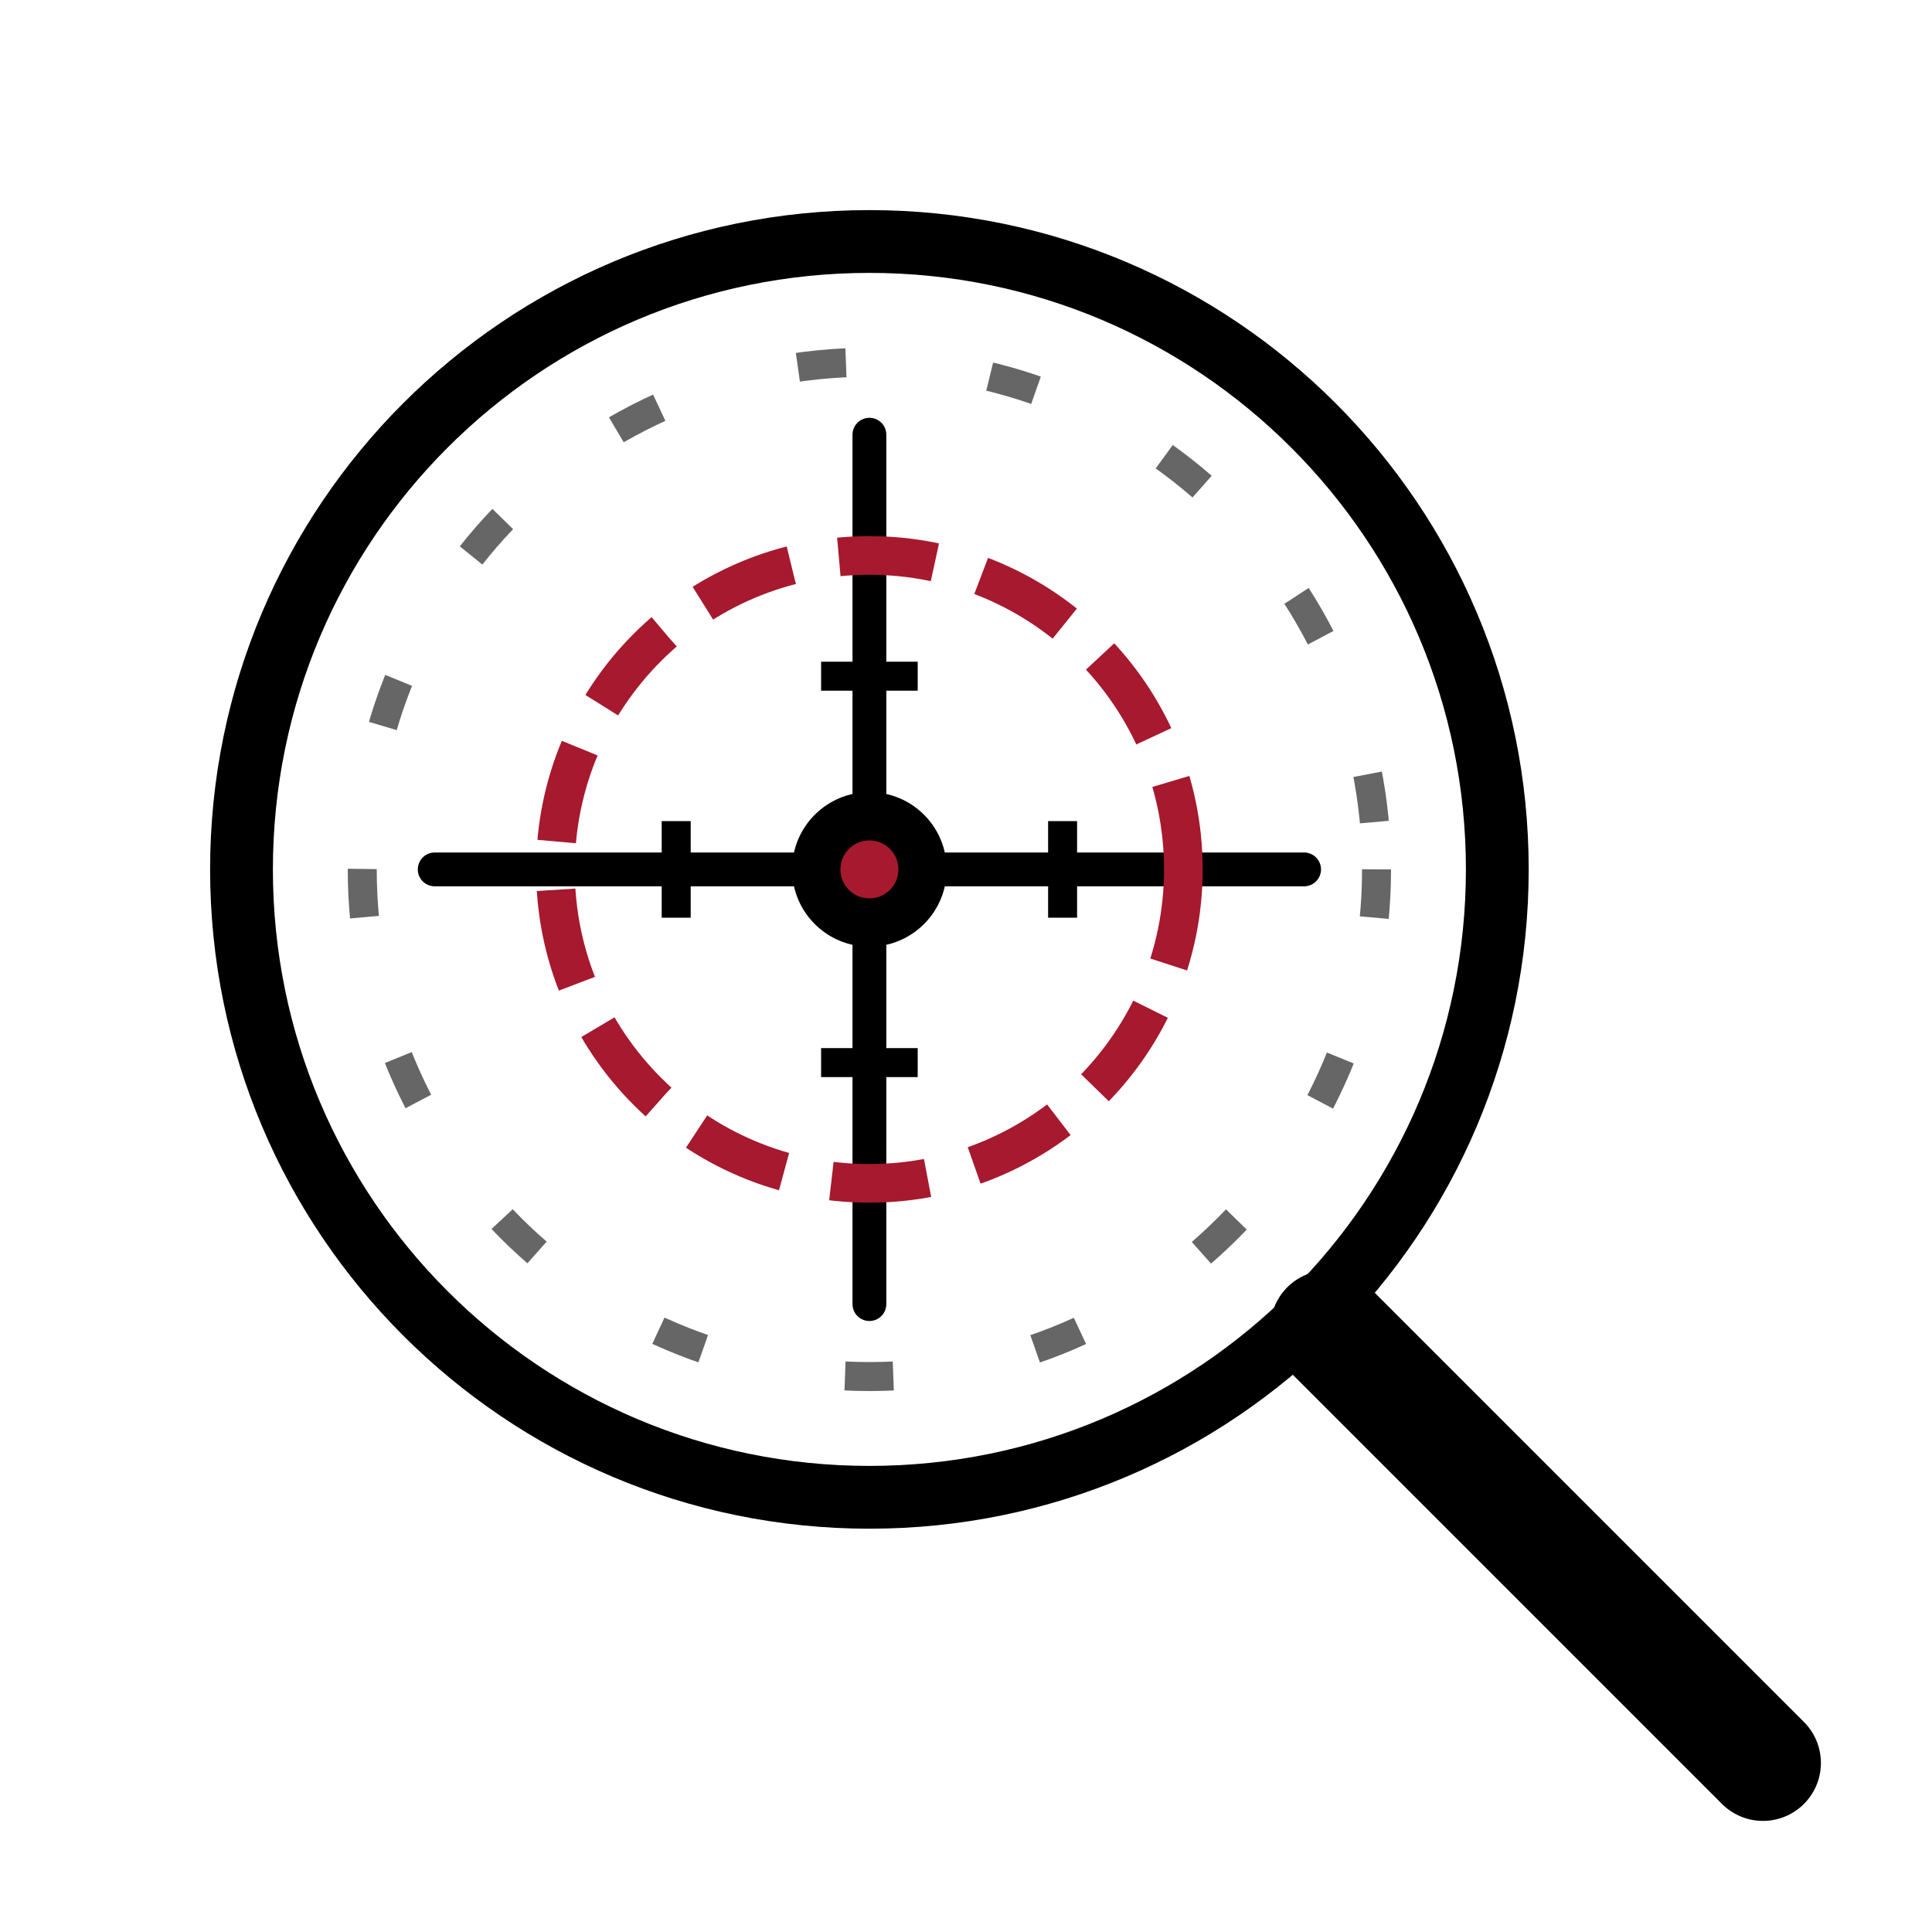
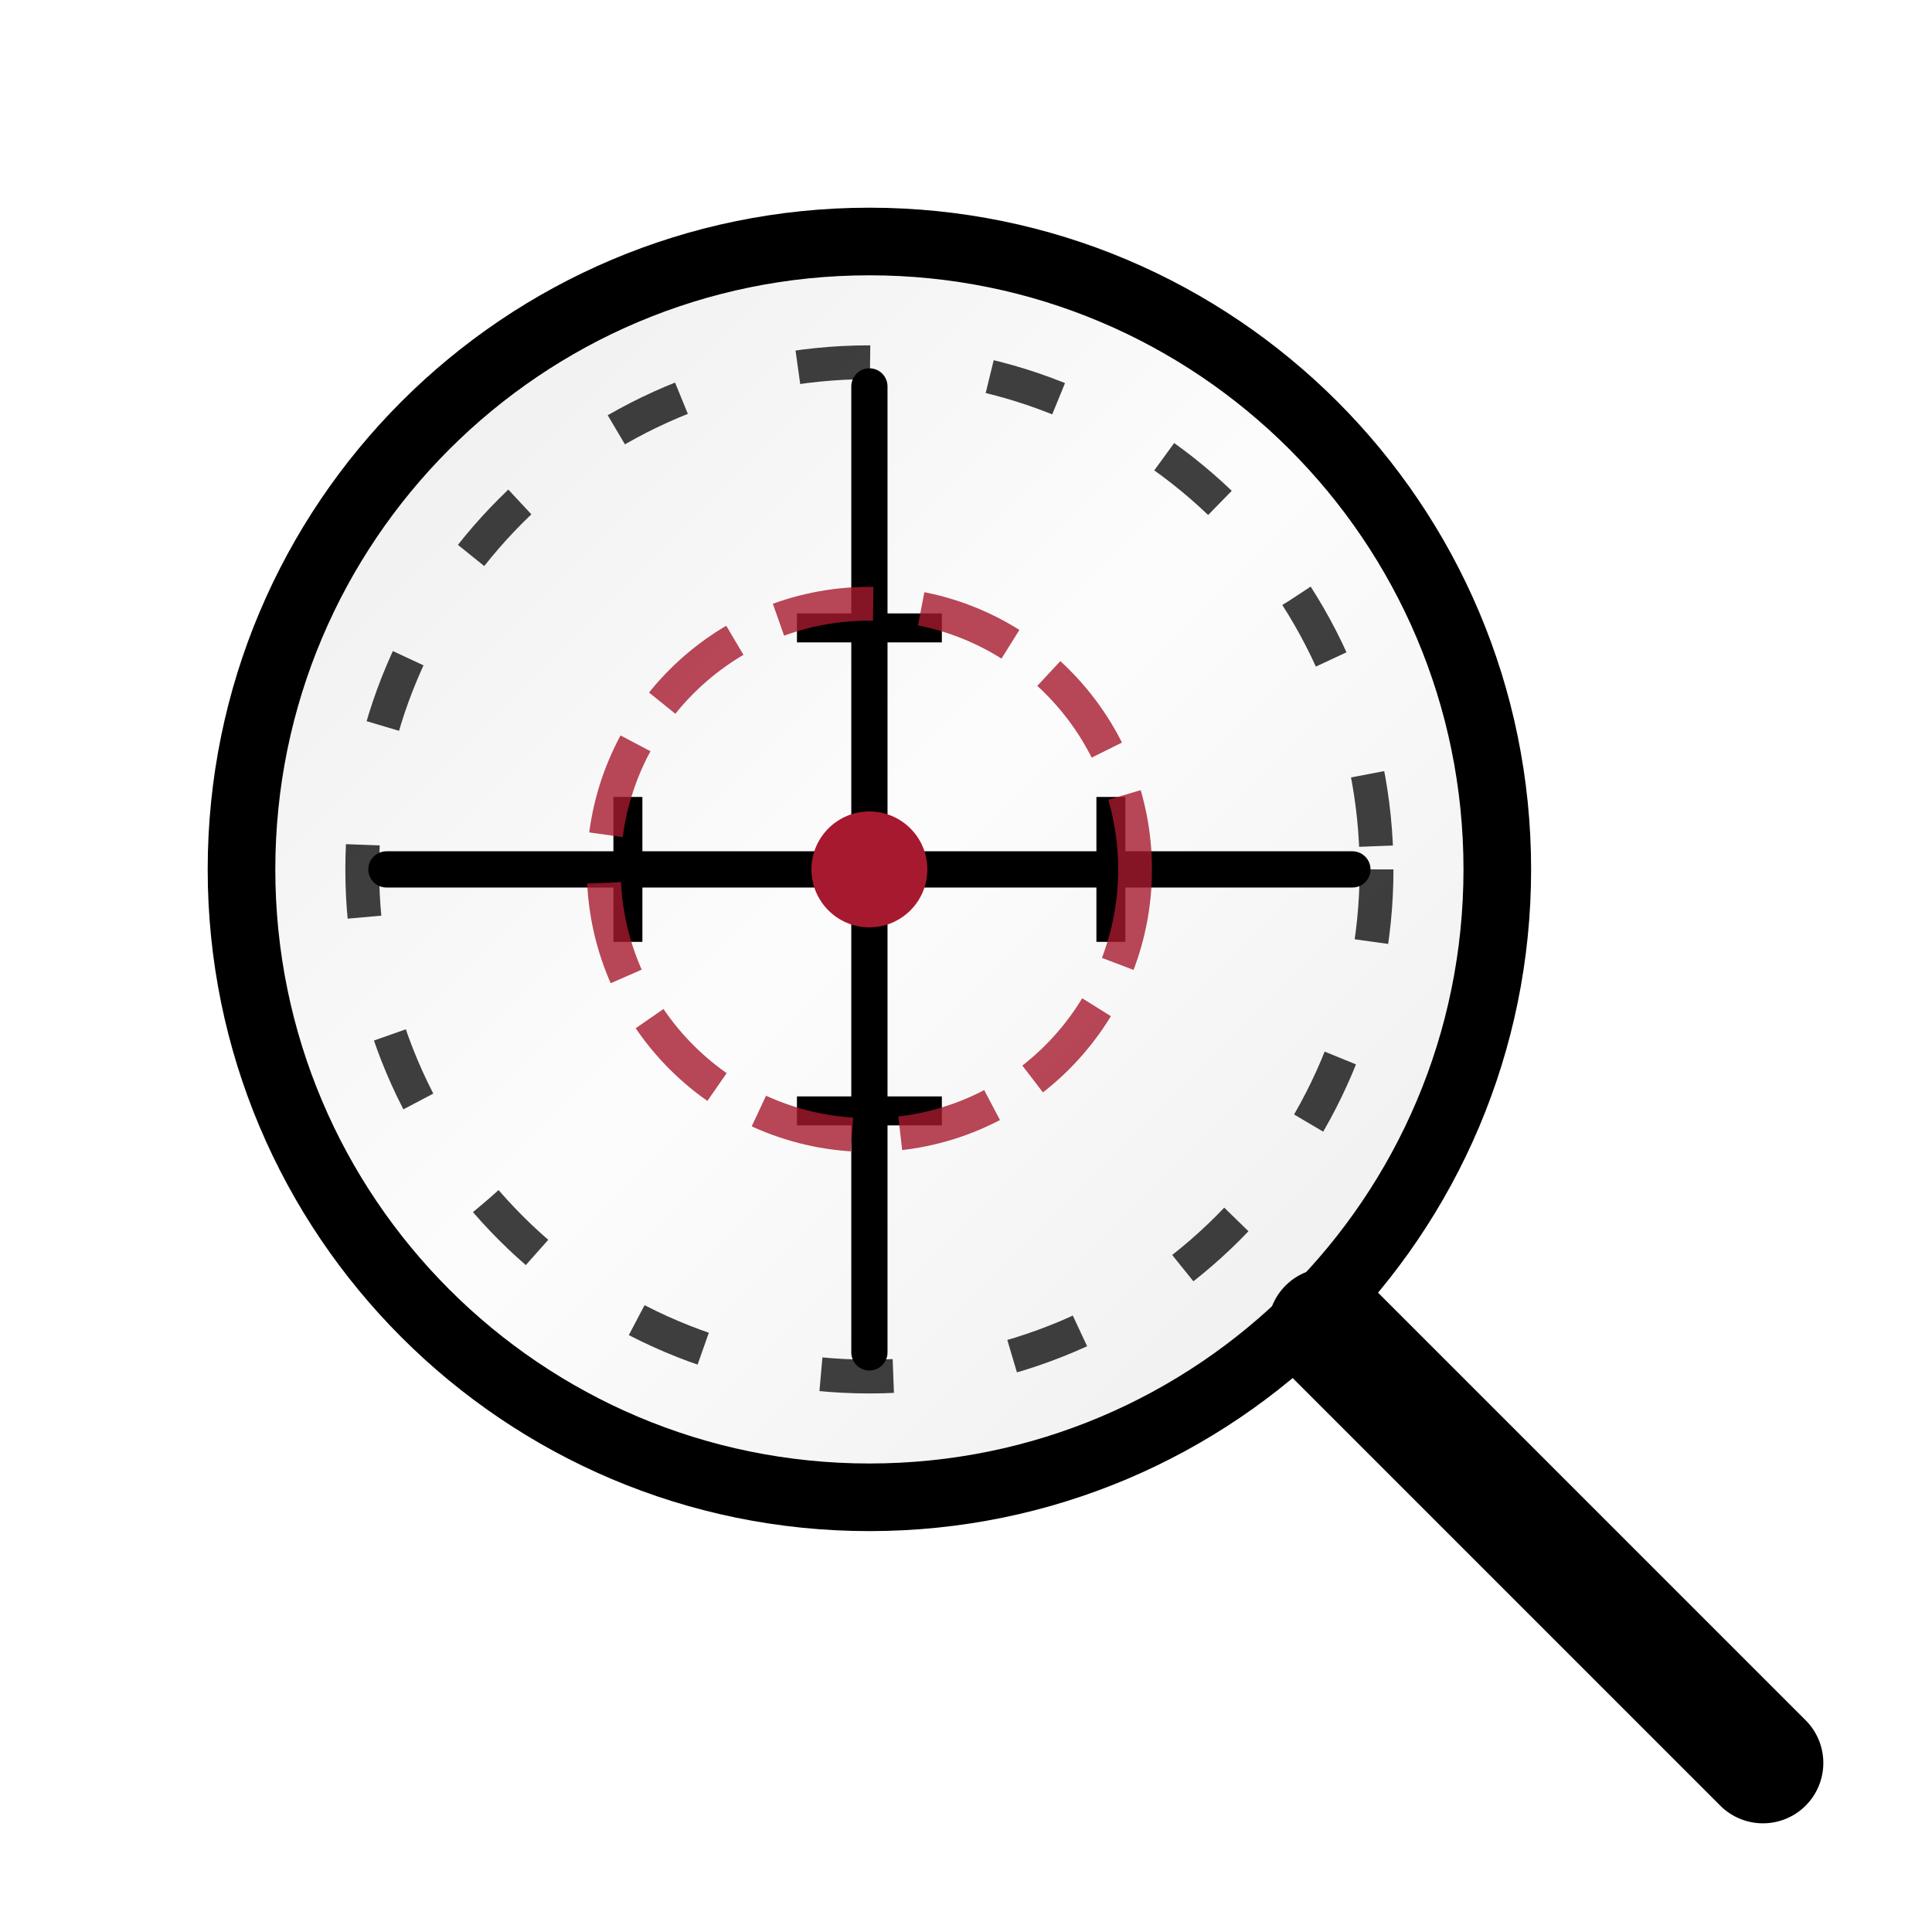
- <svg xmlns="http://www.w3.org/2000/svg" id="search-lens-svg" viewBox="0 0 80 80" width="80" height="80" fill="none" stroke="currentColor" stroke-width="2" role="img" aria-label="Scientific search lens and reticle calibration emblem">
-   <circle id="outer-rim" cx="36" cy="36" r="26" stroke-width="2.6" />
-   <line id="lens-handle" x1="55" y1="55" x2="73" y2="73" stroke-width="4.8" stroke-linecap="round" />
-   <g transform-origin="36 36">
-     <circle cx="36" cy="36" r="21" stroke="currentColor" stroke-width="1.2" stroke-dasharray="2 6" stroke-opacity="0.6" />
-     <animateTransform attributeName="transform" type="rotate" values="0 36 36; 60 36 36; 0 36 36; -60 36 36; 0 36 36" dur="9s" repeatCount="indefinite" calcMode="spline" keySplines="0.4 0 0.2 1; 0.4 0 0.2 1; 0.4 0 0.2 1; 0.4 0 0.2 1" />
+ <svg xmlns="http://www.w3.org/2000/svg" id="search-lens-svg" viewBox="0 0 80 80" width="80" height="80" fill="none" role="img" aria-label="Scientific search lens and reticle calibration emblem">
+   <defs>
+     <linearGradient id="lens-glass-grad" x1="16" y1="16" x2="56" y2="56" gradientUnits="userSpaceOnUse">
+       <stop offset="0%" stop-color="currentColor" stop-opacity="0.06" />
+       <stop offset="50%" stop-color="currentColor" stop-opacity="0.01" />
+       <stop offset="100%" stop-color="currentColor" stop-opacity="0.06" />
+     </linearGradient>
+   </defs>
+   <style>
+     @media (prefers-reduced-motion: reduce) {
+       animate, animateTransform { animation: none !important; }
+     }
+   </style>
+   <circle cx="36" cy="36" r="26" fill="url(#lens-glass-grad)" />
+   <circle id="outer-rim" cx="36" cy="36" r="26" stroke="currentColor" stroke-width="2.8" />
+   <line id="lens-handle" x1="55" y1="55" x2="73" y2="73" stroke="currentColor" stroke-width="5.0" stroke-linecap="round" />
+   <g>
+     <circle cx="36" cy="36" r="21" stroke="currentColor" stroke-width="1.4" stroke-dasharray="3 5" stroke-opacity="0.75" />
+     <animateTransform attributeName="transform" type="rotate" from="0 36 36" to="360 36 36" dur="4.0s" repeatCount="indefinite" />
  </g>
-   <line id="reticle-h" x1="18" y1="36" x2="54" y2="36" stroke="currentColor" stroke-width="1.4" stroke-linecap="round" />
-   <line id="reticle-v" x1="36" y1="18" x2="36" y2="54" stroke="currentColor" stroke-width="1.4" stroke-linecap="round" />
-   <line x1="28" y1="34" x2="28" y2="38" stroke="currentColor" stroke-width="1.2" />
-   <line x1="44" y1="34" x2="44" y2="38" stroke="currentColor" stroke-width="1.2" />
-   <line x1="34" y1="28" x2="38" y2="28" stroke="currentColor" stroke-width="1.2" />
-   <line x1="34" y1="44" x2="38" y2="44" stroke="currentColor" stroke-width="1.2" />
-   <circle id="target-ring" cx="36" cy="36" r="13" stroke="#a6192e" stroke-width="1.6" stroke-dasharray="4 2">
-     <animate attributeName="r" values="15;10;15" dur="2.4s" repeatCount="indefinite" calcMode="spline" keySplines="0.4 0 0.2 1; 0.4 0 0.2 1" />
-     <animate attributeName="stroke-opacity" values="0.4;1;0.4" dur="2.4s" repeatCount="indefinite" />
+   <circle cx="36" cy="36" r="4" stroke="#a6192e" stroke-width="1.6" fill="none" opacity="0">
+     <animate attributeName="r" values="4;22" dur="2.2s" repeatCount="indefinite" calcMode="spline" keySplines="0.1 0.8 0.2 1" />
+     <animate attributeName="opacity" values="0.85;0" dur="2.2s" repeatCount="indefinite" calcMode="spline" keySplines="0.1 0.8 0.2 1" />
+     <animate attributeName="stroke-width" values="1.8;0.8" dur="2.2s" repeatCount="indefinite" />
  </circle>
-   <circle id="focal-point" cx="36" cy="36" r="2.2" fill="#a6192e">
-     <animate attributeName="r" values="1.8;2.8;1.8" dur="1.2s" repeatCount="indefinite" calcMode="spline" keySplines="0.4 0 0.2 1; 0.4 0 0.2 1" />
+   <circle cx="36" cy="36" r="4" stroke="#a6192e" stroke-width="1.6" fill="none" opacity="0">
+     <animate attributeName="r" values="4;22" dur="2.2s" begin="1.1s" repeatCount="indefinite" calcMode="spline" keySplines="0.1 0.8 0.2 1" />
+     <animate attributeName="opacity" values="0.85;0" dur="2.2s" begin="1.1s" repeatCount="indefinite" calcMode="spline" keySplines="0.1 0.8 0.2 1" />
+     <animate attributeName="stroke-width" values="1.8;0.8" dur="2.2s" begin="1.1s" repeatCount="indefinite" />
+   </circle>
+   <line id="reticle-h" x1="16" y1="36" x2="56" y2="36" stroke="currentColor" stroke-width="1.5" stroke-linecap="round" />
+   <line id="reticle-v" x1="36" y1="16" x2="36" y2="56" stroke="currentColor" stroke-width="1.5" stroke-linecap="round" />
+   <line x1="26" y1="33" x2="26" y2="39" stroke="currentColor" stroke-width="1.2" />
+   <line x1="46" y1="33" x2="46" y2="39" stroke="currentColor" stroke-width="1.2" />
+   <line x1="33" y1="26" x2="39" y2="26" stroke="currentColor" stroke-width="1.2" />
+   <line x1="33" y1="46" x2="39" y2="46" stroke="currentColor" stroke-width="1.2" />
+   <circle id="target-ring-static" cx="36" cy="36" r="11" stroke="#a6192e" stroke-width="1.4" stroke-dasharray="4 2" stroke-opacity="0.8" />
+   <circle id="focal-point" cx="36" cy="36" r="2.4" fill="#a6192e">
+     <animate attributeName="r" values="2.0;3.0;2.0" dur="1.1s" repeatCount="indefinite" calcMode="spline" keySplines="0.4 0 0.2 1; 0.4 0 0.2 1" />
  </circle>
</svg>
